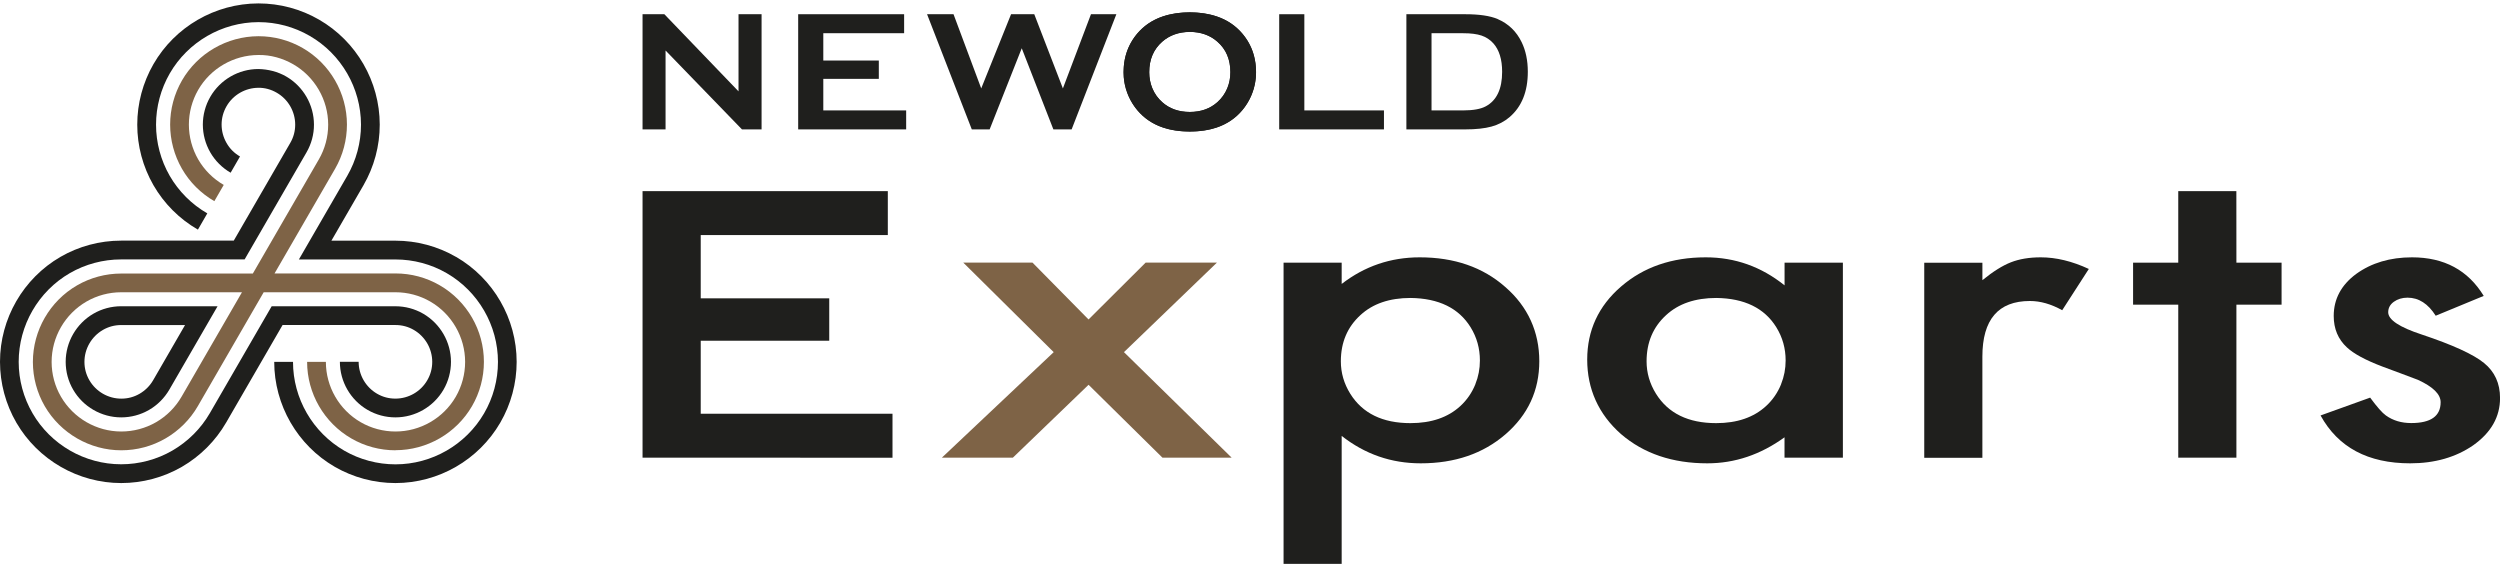
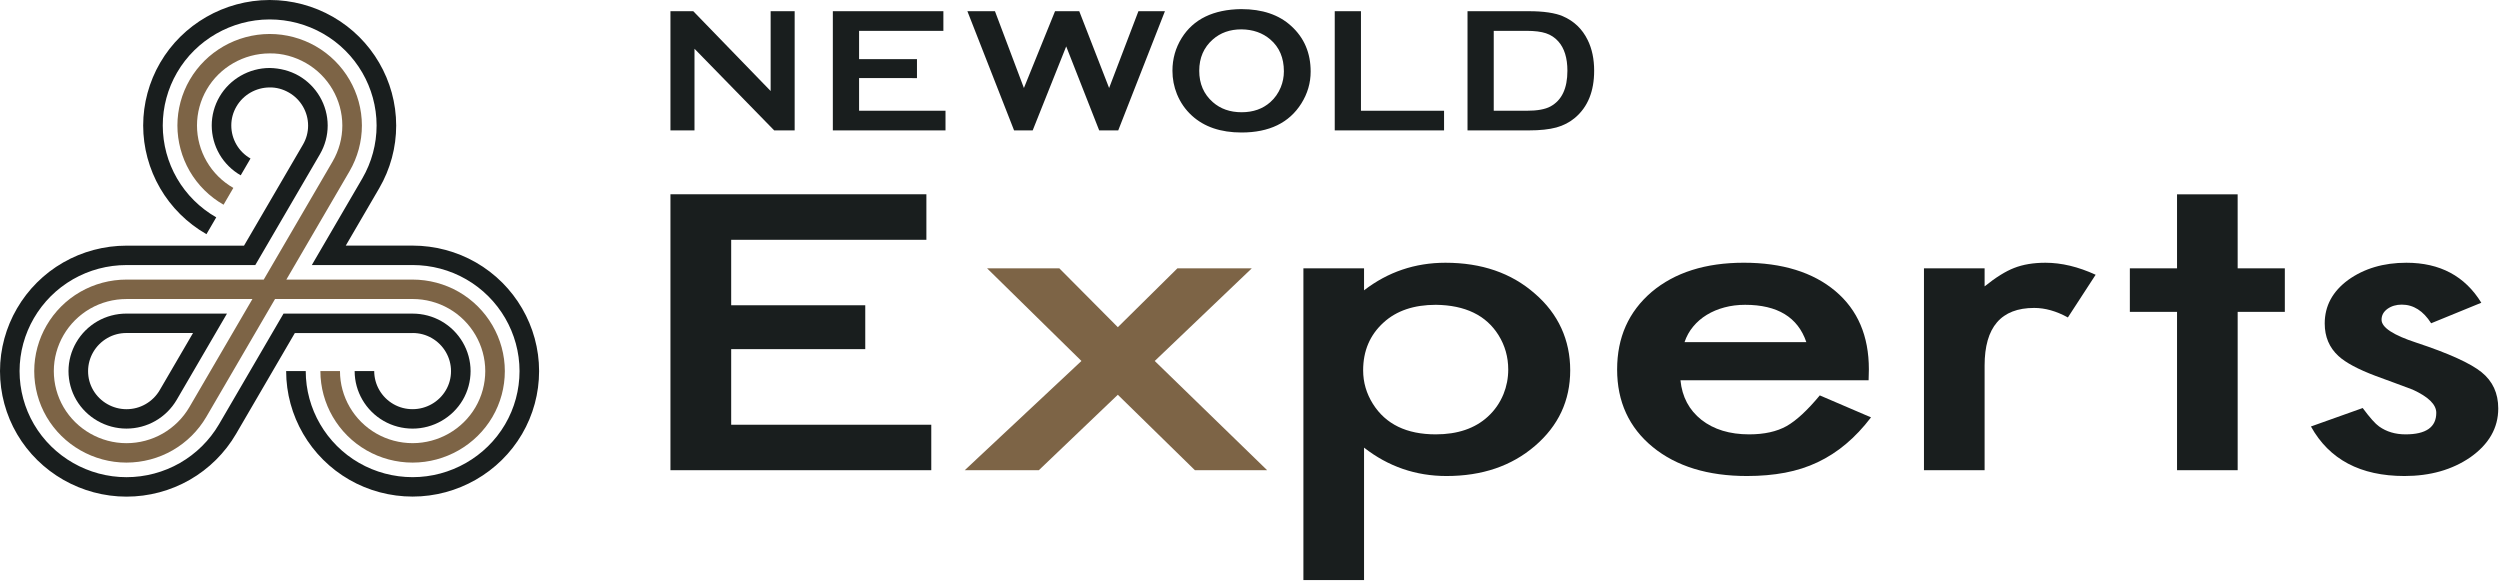
- <svg xmlns="http://www.w3.org/2000/svg" width="103" height="24" viewBox="0 0 103 24" fill="none">
-   <path d="M16.293 13.391C16.564 13.391 16.819 13.459 17.049 13.593C17.517 13.864 17.808 14.368 17.808 14.908C17.808 15.18 17.739 15.434 17.604 15.666C17.334 16.134 16.831 16.423 16.291 16.423C16.02 16.423 15.767 16.356 15.535 16.221C15.067 15.95 14.776 15.446 14.776 14.906H14.003C14.003 15.722 14.442 16.482 15.148 16.89C15.494 17.09 15.889 17.196 16.291 17.196C17.105 17.196 17.863 16.759 18.272 16.055C18.474 15.708 18.58 15.311 18.58 14.908C18.58 14.094 18.141 13.334 17.435 12.924C17.088 12.724 16.693 12.618 16.291 12.618H11.193L8.646 17.021C8.276 17.66 7.741 18.193 7.102 18.563C6.463 18.933 5.734 19.128 4.992 19.128C3.492 19.128 2.093 18.323 1.34 17.025C0.968 16.384 0.77 15.651 0.77 14.908C0.77 13.406 1.579 12.004 2.879 11.252C3.518 10.883 4.249 10.688 4.99 10.688H10.078L12.629 6.277C12.829 5.929 12.937 5.534 12.935 5.136C12.935 4.32 12.496 3.56 11.79 3.151C11.44 2.95 11.042 2.852 10.643 2.844C9.83 2.845 9.071 3.284 8.664 3.989C8.463 4.337 8.357 4.734 8.357 5.132C8.357 5.534 8.463 5.929 8.663 6.277C8.863 6.624 9.152 6.914 9.502 7.116L9.888 6.447C9.653 6.311 9.466 6.124 9.334 5.892C9.201 5.662 9.13 5.398 9.13 5.132C9.13 4.865 9.199 4.611 9.334 4.376C9.603 3.91 10.105 3.619 10.645 3.617C10.906 3.612 11.168 3.684 11.403 3.821C11.871 4.091 12.162 4.594 12.162 5.136C12.162 5.403 12.094 5.657 11.958 5.89L9.631 9.914H4.99C4.113 9.914 3.248 10.146 2.492 10.583C0.955 11.473 0 13.131 0 14.906C0 15.787 0.234 16.653 0.674 17.413C1.565 18.948 3.222 19.902 4.995 19.902C5.873 19.902 6.737 19.67 7.494 19.233C8.249 18.795 8.88 18.165 9.318 17.408L11.642 13.391H16.293Z" fill="#1F1F1D" />
-   <path d="M18.792 10.586C18.035 10.148 17.171 9.916 16.294 9.916H13.654L14.975 7.633C15.414 6.873 15.646 6.009 15.645 5.134C15.643 3.355 14.686 1.699 13.146 0.81C12.388 0.371 11.525 0.141 10.652 0.141H10.639C8.863 0.146 7.211 1.102 6.324 2.639C5.886 3.399 5.654 4.263 5.655 5.138C5.655 6.01 5.886 6.871 6.321 7.628C6.758 8.388 7.392 9.022 8.154 9.461L8.541 8.791C7.897 8.42 7.362 7.884 6.992 7.243C6.624 6.604 6.429 5.874 6.429 5.136C6.429 4.398 6.624 3.668 6.995 3.024C7.745 1.726 9.143 0.917 10.642 0.912H10.654C11.391 0.912 12.12 1.107 12.761 1.479C14.062 2.231 14.871 3.631 14.873 5.134C14.873 5.873 14.678 6.604 14.306 7.246L12.314 10.69H16.294C17.037 10.69 17.767 10.885 18.405 11.255C19.707 12.008 20.516 13.409 20.516 14.91C20.516 15.655 20.319 16.386 19.946 17.027C19.192 18.325 17.793 19.131 16.294 19.131C15.552 19.131 14.822 18.936 14.182 18.566C12.88 17.812 12.072 16.412 12.072 14.909H11.298C11.298 16.686 12.255 18.344 13.793 19.233C14.55 19.67 15.414 19.902 16.292 19.902C18.066 19.902 19.72 18.949 20.611 17.414C21.052 16.655 21.286 15.79 21.286 14.909C21.286 13.131 20.329 11.473 18.791 10.584L18.792 10.586Z" fill="#1F1F1D" />
-   <path d="M2.706 14.907C2.706 15.311 2.812 15.708 3.014 16.054C3.422 16.759 4.182 17.196 4.994 17.196C5.396 17.196 5.793 17.09 6.138 16.89C6.486 16.69 6.775 16.399 6.977 16.052L8.964 12.617H4.994C4.593 12.617 4.196 12.723 3.851 12.923C3.145 13.332 2.706 14.092 2.706 14.907ZM4.238 13.594C4.47 13.46 4.724 13.392 4.994 13.392H7.624L6.309 15.666C6.176 15.896 5.983 16.088 5.753 16.222C5.521 16.357 5.267 16.424 4.996 16.424C4.458 16.424 3.955 16.135 3.683 15.667C3.548 15.435 3.479 15.18 3.479 14.909C3.479 14.369 3.77 13.867 4.238 13.594Z" fill="#1F1F1D" />
-   <path d="M16.295 18.552C15.654 18.552 15.025 18.384 14.474 18.064C13.351 17.415 12.653 16.206 12.653 14.91H13.426C13.426 15.931 13.976 16.884 14.861 17.395C15.294 17.645 15.79 17.778 16.295 17.778C17.314 17.778 18.265 17.23 18.777 16.348C19.029 15.912 19.163 15.416 19.163 14.91C19.163 13.889 18.613 12.938 17.729 12.425C17.295 12.174 16.799 12.041 16.295 12.041H10.864L8.15 16.734C7.831 17.286 7.37 17.745 6.818 18.064C6.267 18.384 5.638 18.552 4.997 18.552C3.704 18.552 2.497 17.856 1.846 16.738C1.525 16.184 1.355 15.554 1.355 14.912C1.355 13.615 2.053 12.406 3.175 11.757C3.726 11.438 4.355 11.27 4.996 11.27H10.417L13.135 6.57C13.388 6.133 13.521 5.639 13.521 5.136C13.521 4.114 12.969 3.162 12.086 2.651C11.647 2.398 11.145 2.257 10.647 2.266C9.626 2.269 8.676 2.819 8.167 3.7C7.915 4.137 7.782 4.633 7.782 5.134C7.782 5.637 7.915 6.131 8.165 6.567C8.416 7.002 8.779 7.365 9.218 7.619L8.831 8.288C8.276 7.967 7.814 7.507 7.496 6.952C7.178 6.4 7.01 5.771 7.01 5.134C7.01 4.497 7.178 3.868 7.498 3.313C8.145 2.193 9.351 1.496 10.645 1.492H10.655C11.291 1.492 11.92 1.66 12.473 1.98C13.596 2.627 14.294 3.836 14.294 5.132C14.294 5.77 14.126 6.399 13.806 6.953L11.311 11.266H16.297C16.937 11.266 17.566 11.434 18.117 11.754C19.241 12.403 19.938 13.612 19.937 14.908C19.937 15.55 19.767 16.183 19.446 16.734C18.795 17.854 17.588 18.548 16.295 18.548V18.552ZM4.996 12.041C4.491 12.041 3.995 12.174 3.561 12.425C2.677 12.938 2.127 13.889 2.127 14.91C2.127 15.416 2.26 15.914 2.514 16.348C3.027 17.23 3.978 17.778 4.996 17.778C5.5 17.778 5.996 17.645 6.43 17.395C6.865 17.143 7.227 16.781 7.479 16.346L9.969 12.041H4.996Z" fill="#7E6346" />
-   <path d="M30.427 3.764L27.372 0.586H26.473V5.331H27.421V2.081L30.569 5.331H31.377V0.586H30.427V3.764Z" fill="#1F1F1D" />
-   <path d="M37.334 4.549H33.92V3.249H36.207V2.494H33.92V1.368H37.25V0.586H32.885V5.331H37.334V4.549Z" fill="#1F1F1D" />
-   <path d="M43.399 5.331H44.151L45.994 0.586H44.948L43.791 3.643L42.612 0.586H41.656L40.426 3.643L39.285 0.586H38.195L40.038 5.331H40.773L42.096 1.988L43.399 5.331Z" fill="#1F1F1D" />
-   <path d="M49.011 0.508C49.839 0.508 50.495 0.731 50.98 1.179C51.493 1.646 51.749 2.251 51.749 2.993C51.749 3.447 51.626 3.871 51.381 4.266C50.901 5.036 50.113 5.419 49.02 5.419C48.199 5.419 47.547 5.196 47.061 4.748C46.802 4.51 46.604 4.224 46.469 3.889C46.352 3.595 46.291 3.286 46.291 2.961C46.291 2.487 46.412 2.051 46.656 1.658C47.122 0.905 47.907 0.521 49.01 0.508H49.011ZM49.015 1.313C48.563 1.313 48.186 1.448 47.883 1.717C47.527 2.035 47.347 2.45 47.347 2.963C47.347 3.476 47.525 3.893 47.883 4.209C48.184 4.478 48.564 4.612 49.022 4.612C49.479 4.612 49.857 4.478 50.157 4.209C50.335 4.049 50.473 3.854 50.567 3.622C50.651 3.415 50.691 3.203 50.691 2.983C50.691 2.446 50.513 2.023 50.155 1.715C49.851 1.451 49.471 1.317 49.013 1.312L49.015 1.313Z" fill="#1F1F1D" />
-   <path d="M51.384 1.658C51.628 2.051 51.749 2.487 51.749 2.961C51.749 3.286 51.69 3.595 51.571 3.889C51.436 4.222 51.239 4.51 50.979 4.748C50.495 5.196 49.842 5.419 49.02 5.419C47.925 5.419 47.138 5.034 46.659 4.266C46.414 3.872 46.291 3.449 46.291 2.993C46.291 2.251 46.547 1.646 47.059 1.179C47.544 0.731 48.199 0.508 49.028 0.508C50.131 0.521 50.917 0.905 51.382 1.658H51.384ZM47.885 1.717C47.529 2.024 47.349 2.446 47.349 2.985C47.349 3.205 47.391 3.417 47.473 3.623C47.569 3.856 47.705 4.051 47.883 4.21C48.183 4.479 48.561 4.614 49.018 4.614C49.476 4.614 49.854 4.479 50.157 4.21C50.513 3.893 50.693 3.477 50.693 2.964C50.693 2.45 50.515 2.035 50.157 1.718C49.856 1.449 49.479 1.315 49.025 1.315C48.568 1.32 48.188 1.454 47.883 1.718L47.885 1.717Z" fill="#1F1F1D" />
-   <path d="M57.019 4.549H53.739V0.586H52.703V5.331H57.019V4.549Z" fill="#1F1F1D" />
-   <path d="M61.703 0.784C61.392 0.652 60.946 0.586 60.368 0.586H57.943V5.331H60.368C60.807 5.331 61.167 5.292 61.449 5.215C61.732 5.138 61.979 5.008 62.191 4.828C62.693 4.399 62.946 3.776 62.946 2.958C62.946 2.493 62.861 2.086 62.692 1.738C62.478 1.295 62.149 0.978 61.705 0.786L61.703 0.784ZM61.217 4.379C61.009 4.492 60.696 4.549 60.281 4.549H58.979V1.369H60.281C60.597 1.369 60.849 1.401 61.039 1.465C61.229 1.529 61.392 1.637 61.526 1.786C61.767 2.057 61.888 2.447 61.888 2.958C61.888 3.663 61.664 4.137 61.217 4.379Z" fill="#1F1F1D" />
-   <path d="M43.412 14.508L39.687 10.82H42.539L44.848 13.162L47.2 10.82H50.137L46.307 14.508L50.744 18.856H47.893L44.849 15.853L41.73 18.856H38.805L43.413 14.508H43.412Z" fill="#7E6346" />
-   <path d="M79.281 10.825H81.675V11.543C82.114 11.185 82.506 10.941 82.846 10.808C83.194 10.671 83.606 10.602 84.08 10.602C84.71 10.602 85.371 10.761 86.059 11.081L84.963 12.781C84.508 12.528 84.065 12.401 83.632 12.401C82.328 12.401 81.674 13.166 81.674 14.694V18.861H79.279V10.825H79.281Z" fill="#1F1F1D" />
-   <path d="M92.14 10.821L92.138 7.875H89.744V10.821H87.883V12.553H89.744V18.856H92.138H92.14V12.553H94.001V10.821H92.14Z" fill="#1F1F1D" />
-   <path d="M102.33 12.191L100.351 13.008C100.038 12.513 99.651 12.264 99.191 12.264C98.97 12.264 98.782 12.322 98.627 12.433C98.471 12.545 98.394 12.69 98.394 12.866C98.394 13.174 98.854 13.48 99.777 13.783C101.047 14.207 101.903 14.597 102.341 14.955C102.782 15.313 103.002 15.794 103.002 16.399C103.002 17.174 102.634 17.823 101.896 18.346C101.18 18.84 100.314 19.089 99.3 19.089C97.561 19.089 96.33 18.432 95.607 17.117L97.65 16.382C97.934 16.767 98.15 17.013 98.299 17.117C98.59 17.326 98.938 17.43 99.342 17.43C100.151 17.43 100.554 17.144 100.554 16.572C100.554 16.243 100.241 15.935 99.618 15.649C99.376 15.555 99.135 15.464 98.895 15.377C98.653 15.289 98.409 15.198 98.16 15.104C97.464 14.84 96.974 14.576 96.692 14.312C96.33 13.978 96.149 13.546 96.149 13.018C96.149 12.32 96.458 11.742 97.075 11.286C97.706 10.83 98.473 10.602 99.374 10.602C100.7 10.602 101.686 11.133 102.331 12.194L102.33 12.191Z" fill="#1F1F1D" />
-   <path d="M36.771 17.047H28.87V14.037H34.165V12.292H28.87V9.684H36.578V7.875H26.473V18.856L36.771 18.858V17.047Z" fill="#1F1F1D" />
-   <path d="M62.015 11.822C61.092 11.008 59.918 10.602 58.492 10.602C57.293 10.602 56.222 10.968 55.277 11.698V10.823H52.883V23.231H55.277V17.959C56.236 18.713 57.32 19.089 58.534 19.089C59.938 19.089 61.102 18.691 62.025 17.894C62.955 17.09 63.419 16.086 63.419 14.882C63.419 13.678 62.951 12.631 62.015 11.822ZM60.787 15.827C60.646 16.177 60.439 16.478 60.167 16.729C59.657 17.198 58.973 17.433 58.11 17.433C56.962 17.433 56.135 17.03 55.63 16.221C55.373 15.807 55.243 15.362 55.243 14.886C55.243 14.107 55.513 13.472 56.051 12.981C56.56 12.512 57.248 12.276 58.117 12.276C59.276 12.291 60.099 12.693 60.589 13.483C60.844 13.897 60.972 14.353 60.972 14.852C60.972 15.194 60.91 15.518 60.785 15.827H60.787Z" fill="#1F1F1D" />
-   <path d="M73.524 10.825V11.757C72.566 10.987 71.484 10.602 70.277 10.602C68.88 10.602 67.716 11.003 66.787 11.806C65.857 12.609 65.393 13.613 65.393 14.817C65.393 16.021 65.857 17.067 66.787 17.885C67.723 18.689 68.907 19.089 70.341 19.089C71.476 19.089 72.537 18.731 73.522 18.017V18.857H75.927V10.822H73.522L73.524 10.825ZM73.383 15.827C73.241 16.177 73.035 16.478 72.762 16.729C72.253 17.198 71.568 17.433 70.706 17.433C69.557 17.433 68.73 17.03 68.226 16.221C67.969 15.807 67.839 15.362 67.839 14.886C67.839 14.107 68.108 13.472 68.646 12.981C69.156 12.512 69.843 12.276 70.713 12.276C71.871 12.291 72.695 12.693 73.184 13.483C73.44 13.897 73.568 14.353 73.568 14.852C73.568 15.194 73.505 15.518 73.381 15.826L73.383 15.827Z" fill="#1F1F1D" />
+ <svg xmlns="http://www.w3.org/2000/svg" width="133" height="31" viewBox="0 0 133 31" fill="none">
+   <path d="M21.951 17.716C22.316 17.716 22.659 17.807 22.971 17.986C23.602 18.348 23.994 19.021 23.994 19.743C23.994 20.106 23.902 20.447 23.72 20.758C23.355 21.382 22.677 21.768 21.951 21.768C21.586 21.768 21.243 21.678 20.931 21.499C20.3 21.137 19.908 20.464 19.908 19.742H18.867C18.867 20.831 19.458 21.847 20.41 22.393C20.875 22.661 21.409 22.802 21.951 22.802C23.046 22.802 24.069 22.217 24.62 21.277C24.891 20.813 25.034 20.284 25.035 19.744C25.035 18.655 24.444 17.639 23.493 17.093C23.027 16.825 22.494 16.684 21.951 16.684H15.083L11.652 22.57C11.152 23.424 10.434 24.136 9.573 24.63C8.711 25.124 7.728 25.386 6.729 25.386C4.709 25.386 2.824 24.309 1.808 22.574C1.306 21.717 1.041 20.739 1.041 19.744C1.041 17.736 2.13 15.863 3.883 14.857C4.745 14.362 5.729 14.101 6.728 14.101H13.582L17.02 8.205C17.29 7.741 17.433 7.212 17.433 6.678C17.432 5.588 16.84 4.572 15.889 4.027C15.418 3.758 14.881 3.626 14.344 3.617C13.246 3.62 12.225 4.207 11.677 5.148C11.406 5.614 11.263 6.142 11.264 6.676C11.264 7.212 11.407 7.741 11.676 8.206C11.945 8.67 12.335 9.058 12.806 9.327L13.327 8.433C13.01 8.251 12.759 8.002 12.578 7.691C12.399 7.383 12.305 7.032 12.305 6.676C12.305 6.319 12.397 5.978 12.579 5.666C12.942 5.042 13.619 4.654 14.347 4.652C14.698 4.645 15.052 4.742 15.369 4.924C15.999 5.284 16.391 5.957 16.391 6.681C16.391 7.039 16.3 7.379 16.119 7.69L12.982 13.069H6.729C5.546 13.069 4.382 13.379 3.362 13.965C1.288 15.155 0 17.37 0 19.746C0 20.923 0.314 22.081 0.908 23.095C2.109 25.147 4.34 26.421 6.73 26.421C7.912 26.421 9.076 26.111 10.096 25.526C11.114 24.942 11.964 24.1 12.555 23.089L15.685 17.719H21.953L21.951 17.716Z" fill="#191E1E" />
+   <path d="M25.318 13.961C24.299 13.376 23.134 13.067 21.951 13.066H18.395L20.175 10.013C20.766 8.997 21.079 7.843 21.077 6.674C21.075 4.296 19.785 2.082 17.711 0.895C16.688 0.309 15.527 0 14.352 0H14.334C11.942 0.006 9.714 1.286 8.52 3.339C7.929 4.355 7.617 5.509 7.617 6.678C7.618 7.845 7.929 8.996 8.515 10.007C9.103 11.023 9.957 11.871 10.983 12.458L11.504 11.563C10.637 11.067 9.915 10.35 9.418 9.493C8.922 8.637 8.66 7.664 8.659 6.677C8.658 5.69 8.921 4.714 9.421 3.856C10.431 2.12 12.314 1.039 14.336 1.034H14.351C15.345 1.034 16.326 1.295 17.19 1.79C18.944 2.794 20.034 4.666 20.035 6.675C20.036 7.663 19.772 8.638 19.273 9.497L16.589 14.1H21.951C22.952 14.1 23.936 14.361 24.796 14.856C26.55 15.863 27.639 17.735 27.639 19.743C27.639 20.739 27.374 21.718 26.872 22.574C25.857 24.308 23.971 25.385 21.951 25.385C20.952 25.385 19.968 25.123 19.107 24.629C17.354 23.623 16.265 21.75 16.265 19.742H15.223C15.223 22.118 16.512 24.333 18.586 25.523C19.605 26.109 20.769 26.418 21.951 26.418C24.341 26.418 26.572 25.143 27.772 23.092C28.366 22.078 28.68 20.92 28.68 19.743C28.68 17.367 27.392 15.152 25.318 13.961Z" fill="#191E1E" />
+   <path d="M3.644 19.742C3.644 20.282 3.787 20.812 4.058 21.275C4.61 22.217 5.633 22.802 6.728 22.801C7.27 22.801 7.804 22.66 8.269 22.392C8.737 22.124 9.127 21.736 9.399 21.273L12.075 16.683H6.727C6.185 16.683 5.652 16.824 5.186 17.091C4.235 17.638 3.644 18.653 3.644 19.742ZM5.708 17.986C6.02 17.807 6.363 17.716 6.727 17.716H10.269L8.497 20.755C8.318 21.063 8.058 21.321 7.747 21.499C7.435 21.678 7.092 21.769 6.728 21.769C6.002 21.769 5.324 21.381 4.959 20.758C4.778 20.447 4.686 20.106 4.686 19.744C4.686 19.022 5.078 18.349 5.708 17.987V17.986Z" fill="#191E1E" />
+   <path d="M21.951 24.61C21.088 24.61 20.241 24.384 19.498 23.957C17.985 23.089 17.045 21.474 17.045 19.741H18.087C18.087 21.106 18.827 22.379 20.02 23.063C20.604 23.398 21.272 23.575 21.951 23.576C23.324 23.576 24.606 22.844 25.296 21.664C25.636 21.083 25.816 20.418 25.816 19.742C25.816 18.377 25.076 17.105 23.884 16.42C23.299 16.085 22.631 15.907 21.951 15.907H14.632L10.975 22.179C10.544 22.916 9.924 23.531 9.181 23.957C8.438 24.384 7.59 24.609 6.728 24.61C4.985 24.61 3.359 23.68 2.482 22.184C2.049 21.445 1.821 20.601 1.821 19.743C1.821 18.011 2.76 16.395 4.273 15.526C5.015 15.1 5.864 14.874 6.727 14.874H14.031L17.694 8.592C18.034 8.009 18.213 7.346 18.212 6.676C18.211 5.31 17.47 4.037 16.279 3.355C15.688 3.016 15.011 2.828 14.341 2.841C12.966 2.845 11.686 3.579 10.999 4.759C10.659 5.343 10.48 6.006 10.48 6.675C10.48 7.346 10.659 8.009 10.997 8.59C11.334 9.173 11.824 9.659 12.414 9.997L11.893 10.891C11.145 10.463 10.522 9.846 10.093 9.106C9.665 8.368 9.439 7.527 9.438 6.677C9.438 5.825 9.665 4.984 10.097 4.243C10.968 2.745 12.592 1.813 14.337 1.808H14.351C15.207 1.808 16.053 2.033 16.799 2.461C18.312 3.327 19.252 4.942 19.253 6.676C19.254 7.527 19.026 8.368 18.595 9.11L15.234 14.874H21.951C22.814 14.874 23.662 15.1 24.405 15.526C25.917 16.395 26.857 18.01 26.857 19.743C26.857 20.602 26.629 21.446 26.196 22.184C25.32 23.68 23.693 24.61 21.951 24.61ZM6.728 15.908C6.048 15.908 5.379 16.085 4.795 16.421C3.603 17.105 2.863 18.378 2.863 19.743C2.863 20.419 3.043 21.084 3.383 21.665C4.074 22.844 5.355 23.577 6.728 23.577C7.407 23.577 8.075 23.399 8.659 23.064C9.245 22.727 9.734 22.243 10.074 21.662L13.429 15.908H6.727H6.728Z" fill="#7D6446" />
+   <path d="M40.998 4.842L36.882 0.596H35.668V6.937H36.947V2.594L41.187 6.937H42.276V0.596H40.998V4.842Z" fill="#191E1E" />
+   <path d="M50.301 5.892H45.703V4.154L48.783 4.155V3.147H45.703V3.146V1.641H50.188V0.596H44.307V6.937H50.301V5.892Z" fill="#191E1E" />
+   <path d="M58.477 6.937H59.49L61.974 0.596H60.564L59.005 4.682L57.416 0.596H56.128L54.472 4.682L52.932 0.596H51.465L53.949 6.937H54.939L56.722 2.469L58.477 6.937Z" fill="#191E1E" />
+   <path d="M66.039 0.485C67.154 0.485 68.038 0.784 68.691 1.382C69.381 2.007 69.727 2.816 69.727 3.807C69.727 4.413 69.561 4.98 69.23 5.507C68.584 6.535 67.522 7.049 66.049 7.049C64.943 7.049 64.063 6.75 63.41 6.153C63.06 5.834 62.795 5.452 62.613 5.005C62.454 4.611 62.374 4.198 62.374 3.764C62.374 3.13 62.538 2.548 62.866 2.022C63.494 1.015 64.552 0.503 66.039 0.484V0.485ZM66.044 1.562C65.435 1.562 64.927 1.741 64.521 2.1C64.039 2.524 63.799 3.08 63.799 3.767C63.799 4.453 64.039 5.009 64.521 5.433C64.927 5.792 65.438 5.971 66.054 5.971C66.67 5.971 67.179 5.792 67.582 5.433C67.823 5.22 68.007 4.957 68.135 4.648C68.248 4.373 68.303 4.088 68.303 3.794C68.303 3.077 68.062 2.512 67.581 2.1C67.171 1.748 66.659 1.568 66.043 1.562H66.044Z" fill="#191E1E" />
+   <path d="M76.824 5.892H72.403V0.596H71.008V6.937H76.824V5.892Z" fill="#191E1E" />
+   <path d="M83.138 0.861C82.719 0.685 82.119 0.596 81.338 0.596H78.072V6.937H81.338C81.928 6.937 82.414 6.885 82.795 6.782C83.176 6.678 83.508 6.505 83.793 6.264C84.47 5.691 84.809 4.858 84.809 3.764C84.809 3.142 84.696 2.599 84.467 2.134C84.18 1.542 83.736 1.118 83.137 0.861L83.138 0.861ZM82.482 5.665C82.201 5.817 81.78 5.892 81.22 5.892H79.467V1.641H81.22C81.645 1.641 81.986 1.684 82.243 1.769C82.499 1.854 82.718 1.997 82.899 2.199C83.224 2.561 83.386 3.083 83.386 3.764C83.386 4.706 83.085 5.339 82.482 5.665Z" fill="#191E1E" />
+   <path d="M57.533 19.204L52.514 14.276H56.357L59.469 17.407L62.637 14.276H66.594L61.432 19.204L67.412 25.015H63.569L59.468 21.001L55.266 25.015H51.324L57.532 19.204H57.533Z" fill="#7D6446" />
+   <path d="M102.355 14.276H105.581V15.235C106.173 14.758 106.699 14.43 107.157 14.254C107.626 14.07 108.18 13.978 108.821 13.978C109.672 13.978 110.561 14.191 111.488 14.617L110.011 16.889C109.4 16.551 108.802 16.382 108.219 16.382C106.46 16.382 105.581 17.403 105.581 19.447V25.015H102.355V14.276Z" fill="#191E1E" />
+   <path d="M119.044 14.276L119.043 10.34H115.818V14.276H113.308V16.591H115.818V25.015H119.043H119.044V16.591H121.553V14.276H119.044Z" fill="#191E1E" />
+   <path d="M132.005 16.106L129.337 17.198C128.917 16.536 128.396 16.206 127.774 16.206C127.478 16.206 127.225 16.281 127.014 16.431C126.804 16.583 126.699 16.775 126.699 17.01C126.699 17.422 127.321 17.83 128.563 18.234C130.274 18.8 131.426 19.323 132.018 19.8C132.611 20.278 132.907 20.921 132.907 21.73C132.907 22.767 132.41 23.634 131.416 24.332C130.451 24.993 129.285 25.324 127.918 25.324C125.576 25.324 123.917 24.446 122.942 22.689L125.696 21.707C126.077 22.222 126.369 22.549 126.57 22.689C126.962 22.968 127.43 23.108 127.976 23.108C129.065 23.108 129.61 22.726 129.61 21.961C129.61 21.52 129.19 21.109 128.349 20.726C128.024 20.602 127.698 20.48 127.374 20.363C127.049 20.245 126.719 20.124 126.384 19.999C125.448 19.646 124.788 19.293 124.406 18.94C123.918 18.492 123.675 17.915 123.675 17.209C123.675 16.276 124.091 15.504 124.923 14.893C125.774 14.283 126.806 13.978 128.02 13.978C129.807 13.978 131.136 14.688 132.006 16.106H132.005Z" fill="#191E1E" />
+   <path d="M49.544 22.596H38.899V22.595V18.573L46.032 18.574V16.241H38.899V16.24V12.756H49.284V10.335H35.668V25.015L49.544 25.016V22.596Z" fill="#191E1E" />
+   <path d="M81.643 15.61C80.4 14.522 78.818 13.978 76.897 13.978C75.281 13.978 73.837 14.467 72.567 15.445V14.276H69.341V30.86H72.567V23.814C73.857 24.821 75.319 25.324 76.955 25.324C78.847 25.324 80.414 24.792 81.657 23.725C82.909 22.652 83.535 21.311 83.535 19.701C83.535 18.092 82.905 16.691 81.643 15.61ZM79.988 20.962C79.797 21.431 79.518 21.832 79.151 22.167C78.466 22.794 77.543 23.108 76.381 23.108C74.833 23.108 73.72 22.569 73.04 21.489C72.693 20.936 72.519 20.341 72.519 19.704C72.519 18.664 72.881 17.815 73.606 17.158C74.292 16.53 75.22 16.216 76.391 16.216C77.952 16.236 79.063 16.774 79.722 17.831C80.066 18.383 80.238 18.994 80.238 19.66C80.238 20.115 80.154 20.55 79.988 20.963V20.962Z" fill="#191E1E" />
+   <path d="M99.409 20.23H89.401C89.487 21.113 89.859 21.814 90.519 22.337C91.178 22.851 92.024 23.108 93.056 23.108C93.859 23.108 94.524 22.961 95.049 22.667C95.566 22.373 96.154 21.829 96.813 21.035L99.538 22.204C99.118 22.755 98.673 23.227 98.204 23.62C97.736 24.014 97.234 24.337 96.698 24.591C96.163 24.845 95.585 25.03 94.964 25.148C94.342 25.265 93.668 25.324 92.942 25.324C90.859 25.324 89.186 24.81 87.924 23.781C86.662 22.744 86.031 21.369 86.031 19.657C86.031 17.944 86.643 16.584 87.867 15.532C89.1 14.496 90.734 13.977 92.77 13.977C94.806 13.977 96.451 14.481 97.646 15.489C98.831 16.488 99.424 17.874 99.424 19.645L99.41 20.229L99.409 20.23ZM96.097 18.201C95.647 16.878 94.563 16.216 92.842 16.216C92.45 16.216 92.082 16.262 91.738 16.355C91.394 16.447 91.08 16.579 90.799 16.751C90.517 16.924 90.276 17.132 90.076 17.375C89.874 17.617 89.721 17.893 89.617 18.202H96.097L96.097 18.201Z" fill="#191E1E" />
</svg>
